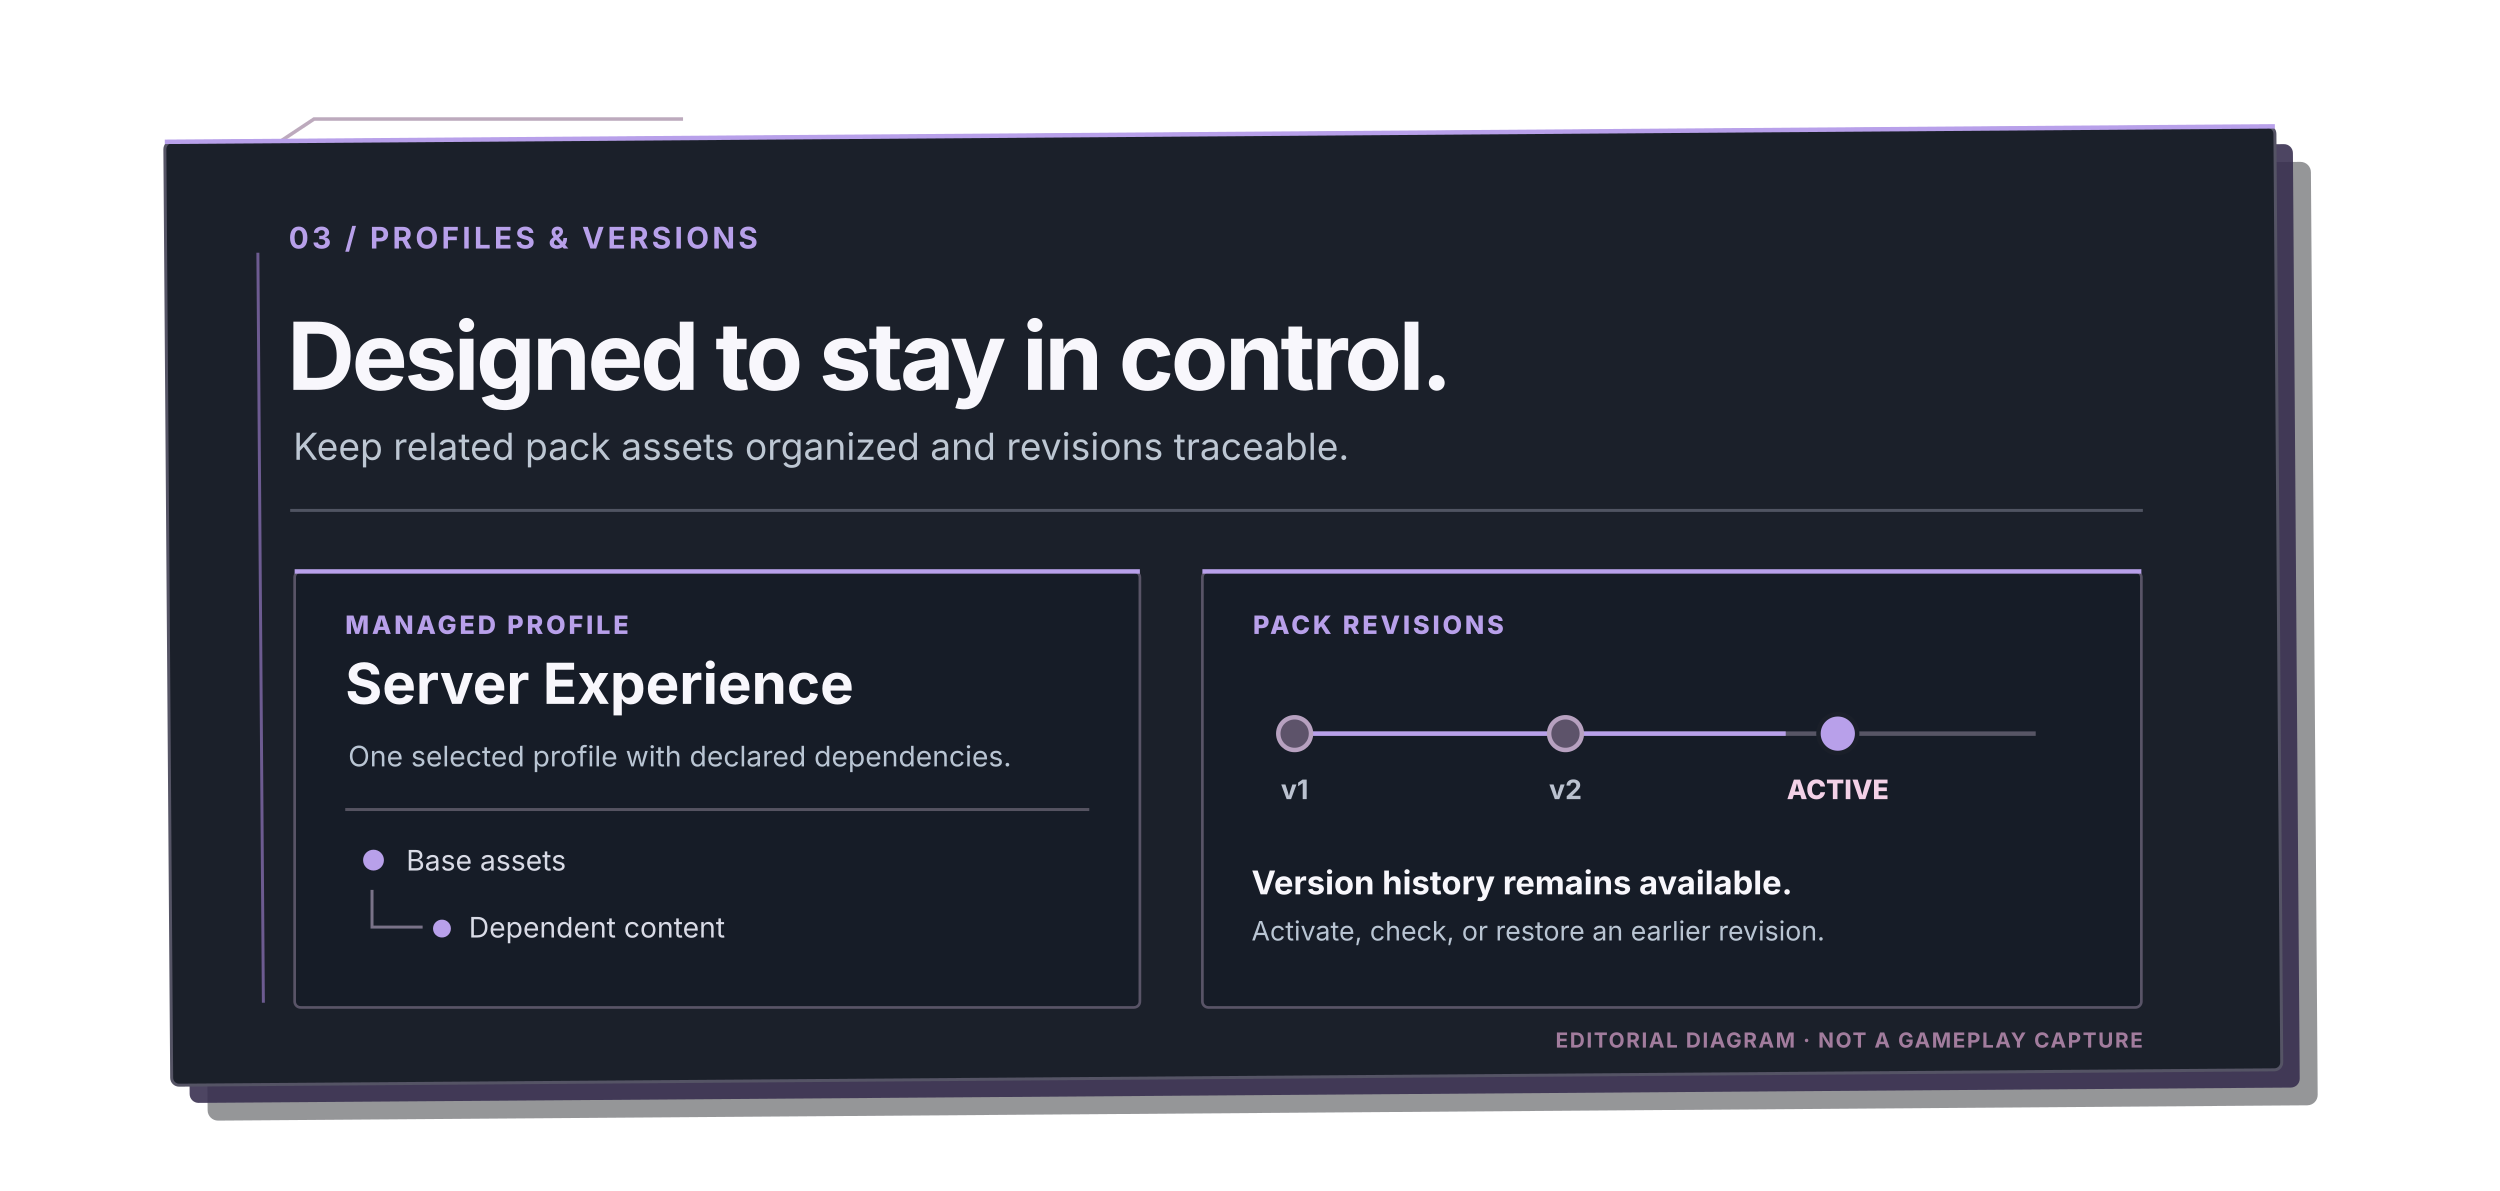
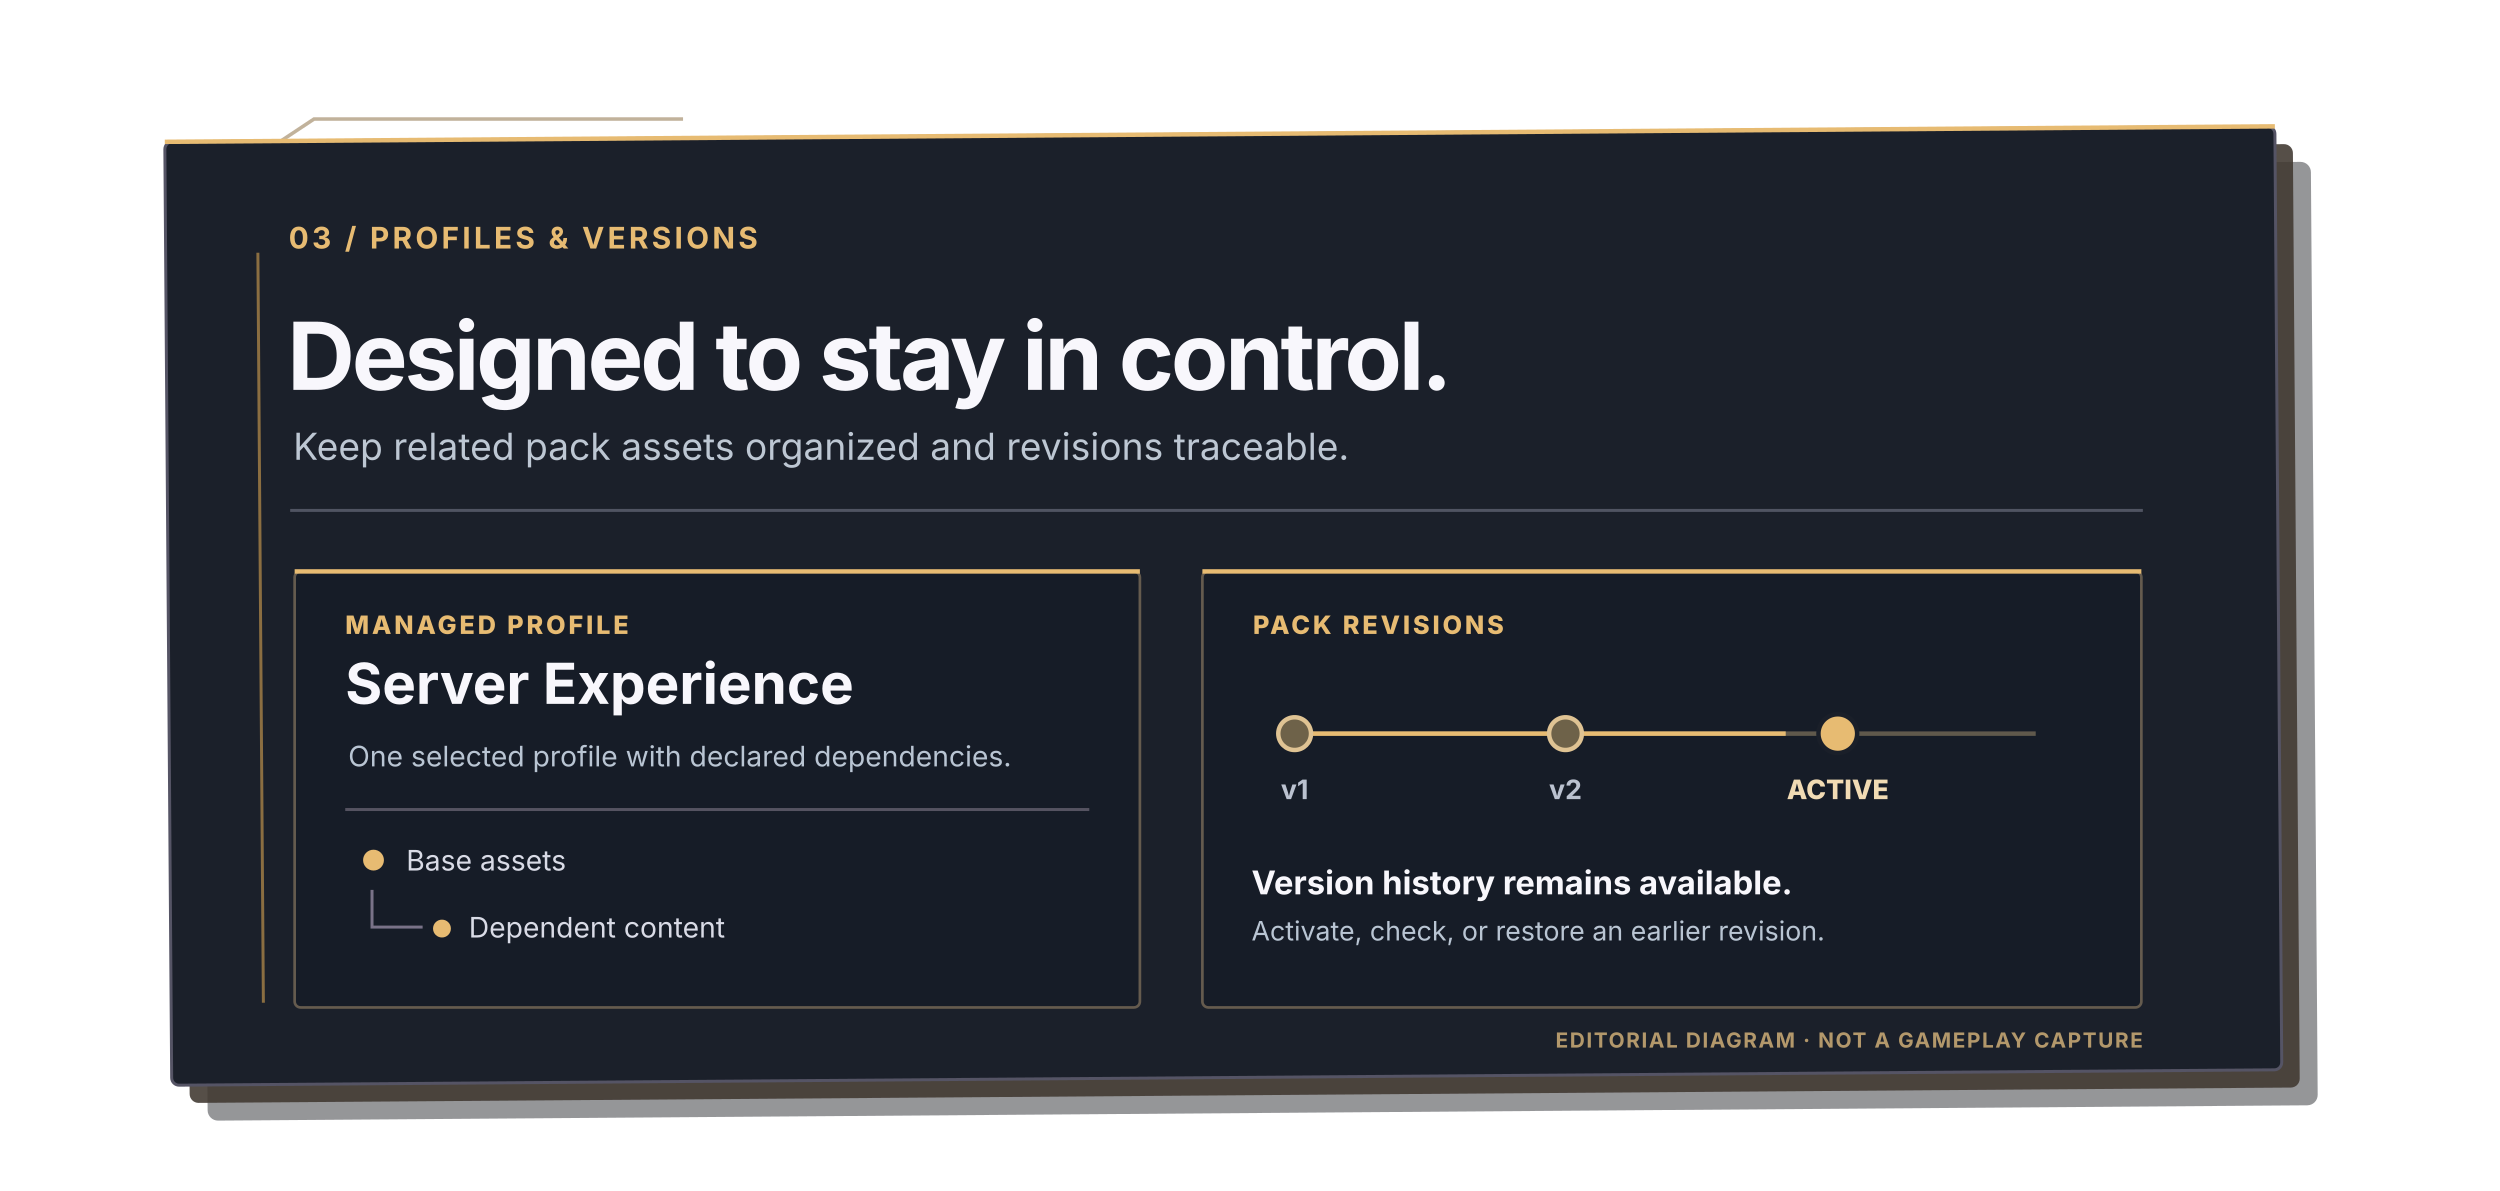
<svg xmlns="http://www.w3.org/2000/svg" width="1680" height="800" viewBox="0 0 1680 800" role="img" aria-label="Designed to stay in control.. Keep related pack assets organized and revisions traceable.">
-   <path d="M134 131L211 80H459" stroke="#7B567C" stroke-width="2.4" fill="none" opacity=".5" />
+   <path d="M134 131L211 80H459" stroke="#846538" stroke-width="2.4" fill="none" opacity=".5" />
  <g transform="rotate(-.42 835 400)">
    <rect x="137" y="114" width="1418" height="634" rx="7" fill="#02040A" opacity=".42" />
-     <rect x="125" y="102" width="1418" height="634" rx="6" fill="#352C4D" opacity=".88" />
+     <rect x="125" y="102" width="1418" height="634" rx="6" fill="#3F3730" opacity=".88" />
    <rect x="113" y="90" width="1418" height="634" rx="5" fill="#1B202A" stroke="#555465" stroke-width="2" />
-     <path d="M113 90H1531" stroke="#B8A0EA" stroke-width="3" />
-     <path d="M175 165V669" stroke="#8C72B8" stroke-width="2" opacity=".72" />
+     <path d="M113 90H1531" stroke="#E7BB72" stroke-width="3" />
+     <path d="M175 165V669" stroke="#B68C49" stroke-width="2" opacity=".72" />
  </g>
  <g font-family="Inter,Arial,Helvetica,sans-serif">
-     <text x="194" y="167" font-size="20" font-weight="750" letter-spacing="2.2" fill="#B8A0EA">03 / PROFILES &amp; VERSIONS</text>
+     <text x="194" y="167" font-size="20" font-weight="750" letter-spacing="2.2" fill="#E7BB72">03 / PROFILES &amp; VERSIONS</text>
    <text x="193" y="262" font-size="63" font-weight="745" letter-spacing="-2.1" fill="#F8F7FC">Designed to stay in control.</text>
    <text x="197" y="309" font-size="25" fill="#BDC7D3">Keep related pack assets organized and revisions traceable.</text>
    <path d="M195 343H1440" stroke="#505462" stroke-width="2" />
-     <rect x="198" y="384" width="568" height="293" rx="4" fill="#161C27" stroke="#595467" stroke-width="1.8" />
-     <path d="M198 384H766" stroke="#B8A0EA" stroke-width="3" />
-     <text x="232" y="426" fill="#B8A0EA" font-size="17" font-weight="755" letter-spacing="1.9">MANAGED PROFILE</text>
+     <rect x="198" y="384" width="568" height="293" rx="4" fill="#161C27" stroke="#655B4E" stroke-width="1.8" />
+     <path d="M198 384H766" stroke="#E7BB72" stroke-width="3" />
+     <text x="232" y="426" fill="#E7BB72" font-size="17" font-weight="755" letter-spacing="1.9">MANAGED PROFILE</text>
    <text x="232" y="473" fill="#F8F7FC" font-size="38" font-weight="730">Server Experience</text>
    <text x="234" y="515" fill="#B9C5D3" font-size="19">One selected profile with declared dependencies.</text>
    <path d="M232 544H732" stroke="#555361" stroke-width="2" />
-     <circle cx="251" cy="578" r="7" fill="#B8A0EA" />
+     <circle cx="251" cy="578" r="7" fill="#E7BB72" />
    <text x="273" y="585" fill="#D9DBE6" font-size="19">Base assets</text>
    <path d="M250 598V623H284" stroke="#797288" stroke-width="2" fill="none" />
-     <circle cx="297" cy="624" r="6" fill="#B8A0EA" />
+     <circle cx="297" cy="624" r="6" fill="#E7BB72" />
    <text x="315" y="630" fill="#D9DBE6" font-size="19">Dependent content</text>
    <g>
-       <rect x="808" y="384" width="631" height="293" rx="4" fill="#161C27" stroke="#595467" stroke-width="1.8" />
-       <path d="M808 384H1439" stroke="#B8A0EA" stroke-width="3" />
-       <text x="842" y="426" fill="#B8A0EA" font-size="17" font-weight="755" letter-spacing="1.9">PACK REVISIONS</text>
-       <path d="M870 493H1368" stroke="#575565" stroke-width="3" />
-       <path d="M870 493H1200" stroke="#B8A0EA" stroke-width="3" />
-       <circle cx="870" cy="493" r="11" fill="#5D536A" stroke="#B7A1C0" stroke-width="3" />
-       <circle cx="1052" cy="493" r="11" fill="#5D536A" stroke="#B7A1C0" stroke-width="3" />
-       <circle cx="1235" cy="493" r="13" fill="#B8A0EA" stroke="#1A1F29" stroke-width="3" />
+       <rect x="808" y="384" width="631" height="293" rx="4" fill="#161C27" stroke="#655B4E" stroke-width="1.8" />
+       <path d="M808 384H1439" stroke="#E7BB72" stroke-width="3" />
+       <text x="842" y="426" fill="#E7BB72" font-size="17" font-weight="755" letter-spacing="1.9">PACK REVISIONS</text>
+       <path d="M870 493H1368" stroke="#60594C" stroke-width="3" />
+       <path d="M870 493H1200" stroke="#E7BB72" stroke-width="3" />
+       <circle cx="870" cy="493" r="11" fill="#6E6249" stroke="#DFC393" stroke-width="3" />
+       <circle cx="1052" cy="493" r="11" fill="#6E6249" stroke="#DFC393" stroke-width="3" />
+       <circle cx="1235" cy="493" r="13" fill="#E7BB72" stroke="#1A1F29" stroke-width="3" />
      <text x="870" y="537" text-anchor="middle" fill="#BBC2D0" font-size="18" font-weight="700">v1</text>
      <text x="1052" y="537" text-anchor="middle" fill="#BBC2D0" font-size="18" font-weight="700">v2</text>
-       <text x="1235" y="537" text-anchor="middle" fill="#F3D1E7" font-size="18" font-weight="760">ACTIVE</text>
+       <text x="1235" y="537" text-anchor="middle" fill="#F1DBB4" font-size="18" font-weight="760">ACTIVE</text>
      <text x="841" y="601" fill="#F8F7FC" font-size="22" font-weight="735">Version history remains available.</text>
      <text x="841" y="632" fill="#B9C5D3" font-size="18">Activate, check, or restore an earlier revision.</text>
    </g>
-     <text x="1440" y="704" text-anchor="end" font-size="14" font-weight="680" letter-spacing="1.05" fill="#A27C9D">EDITORIAL DIAGRAM · NOT A GAMEPLAY CAPTURE</text>
+     <text x="1440" y="704" text-anchor="end" font-size="14" font-weight="680" letter-spacing="1.05" fill="#B3986B">EDITORIAL DIAGRAM · NOT A GAMEPLAY CAPTURE</text>
  </g>
</svg>
